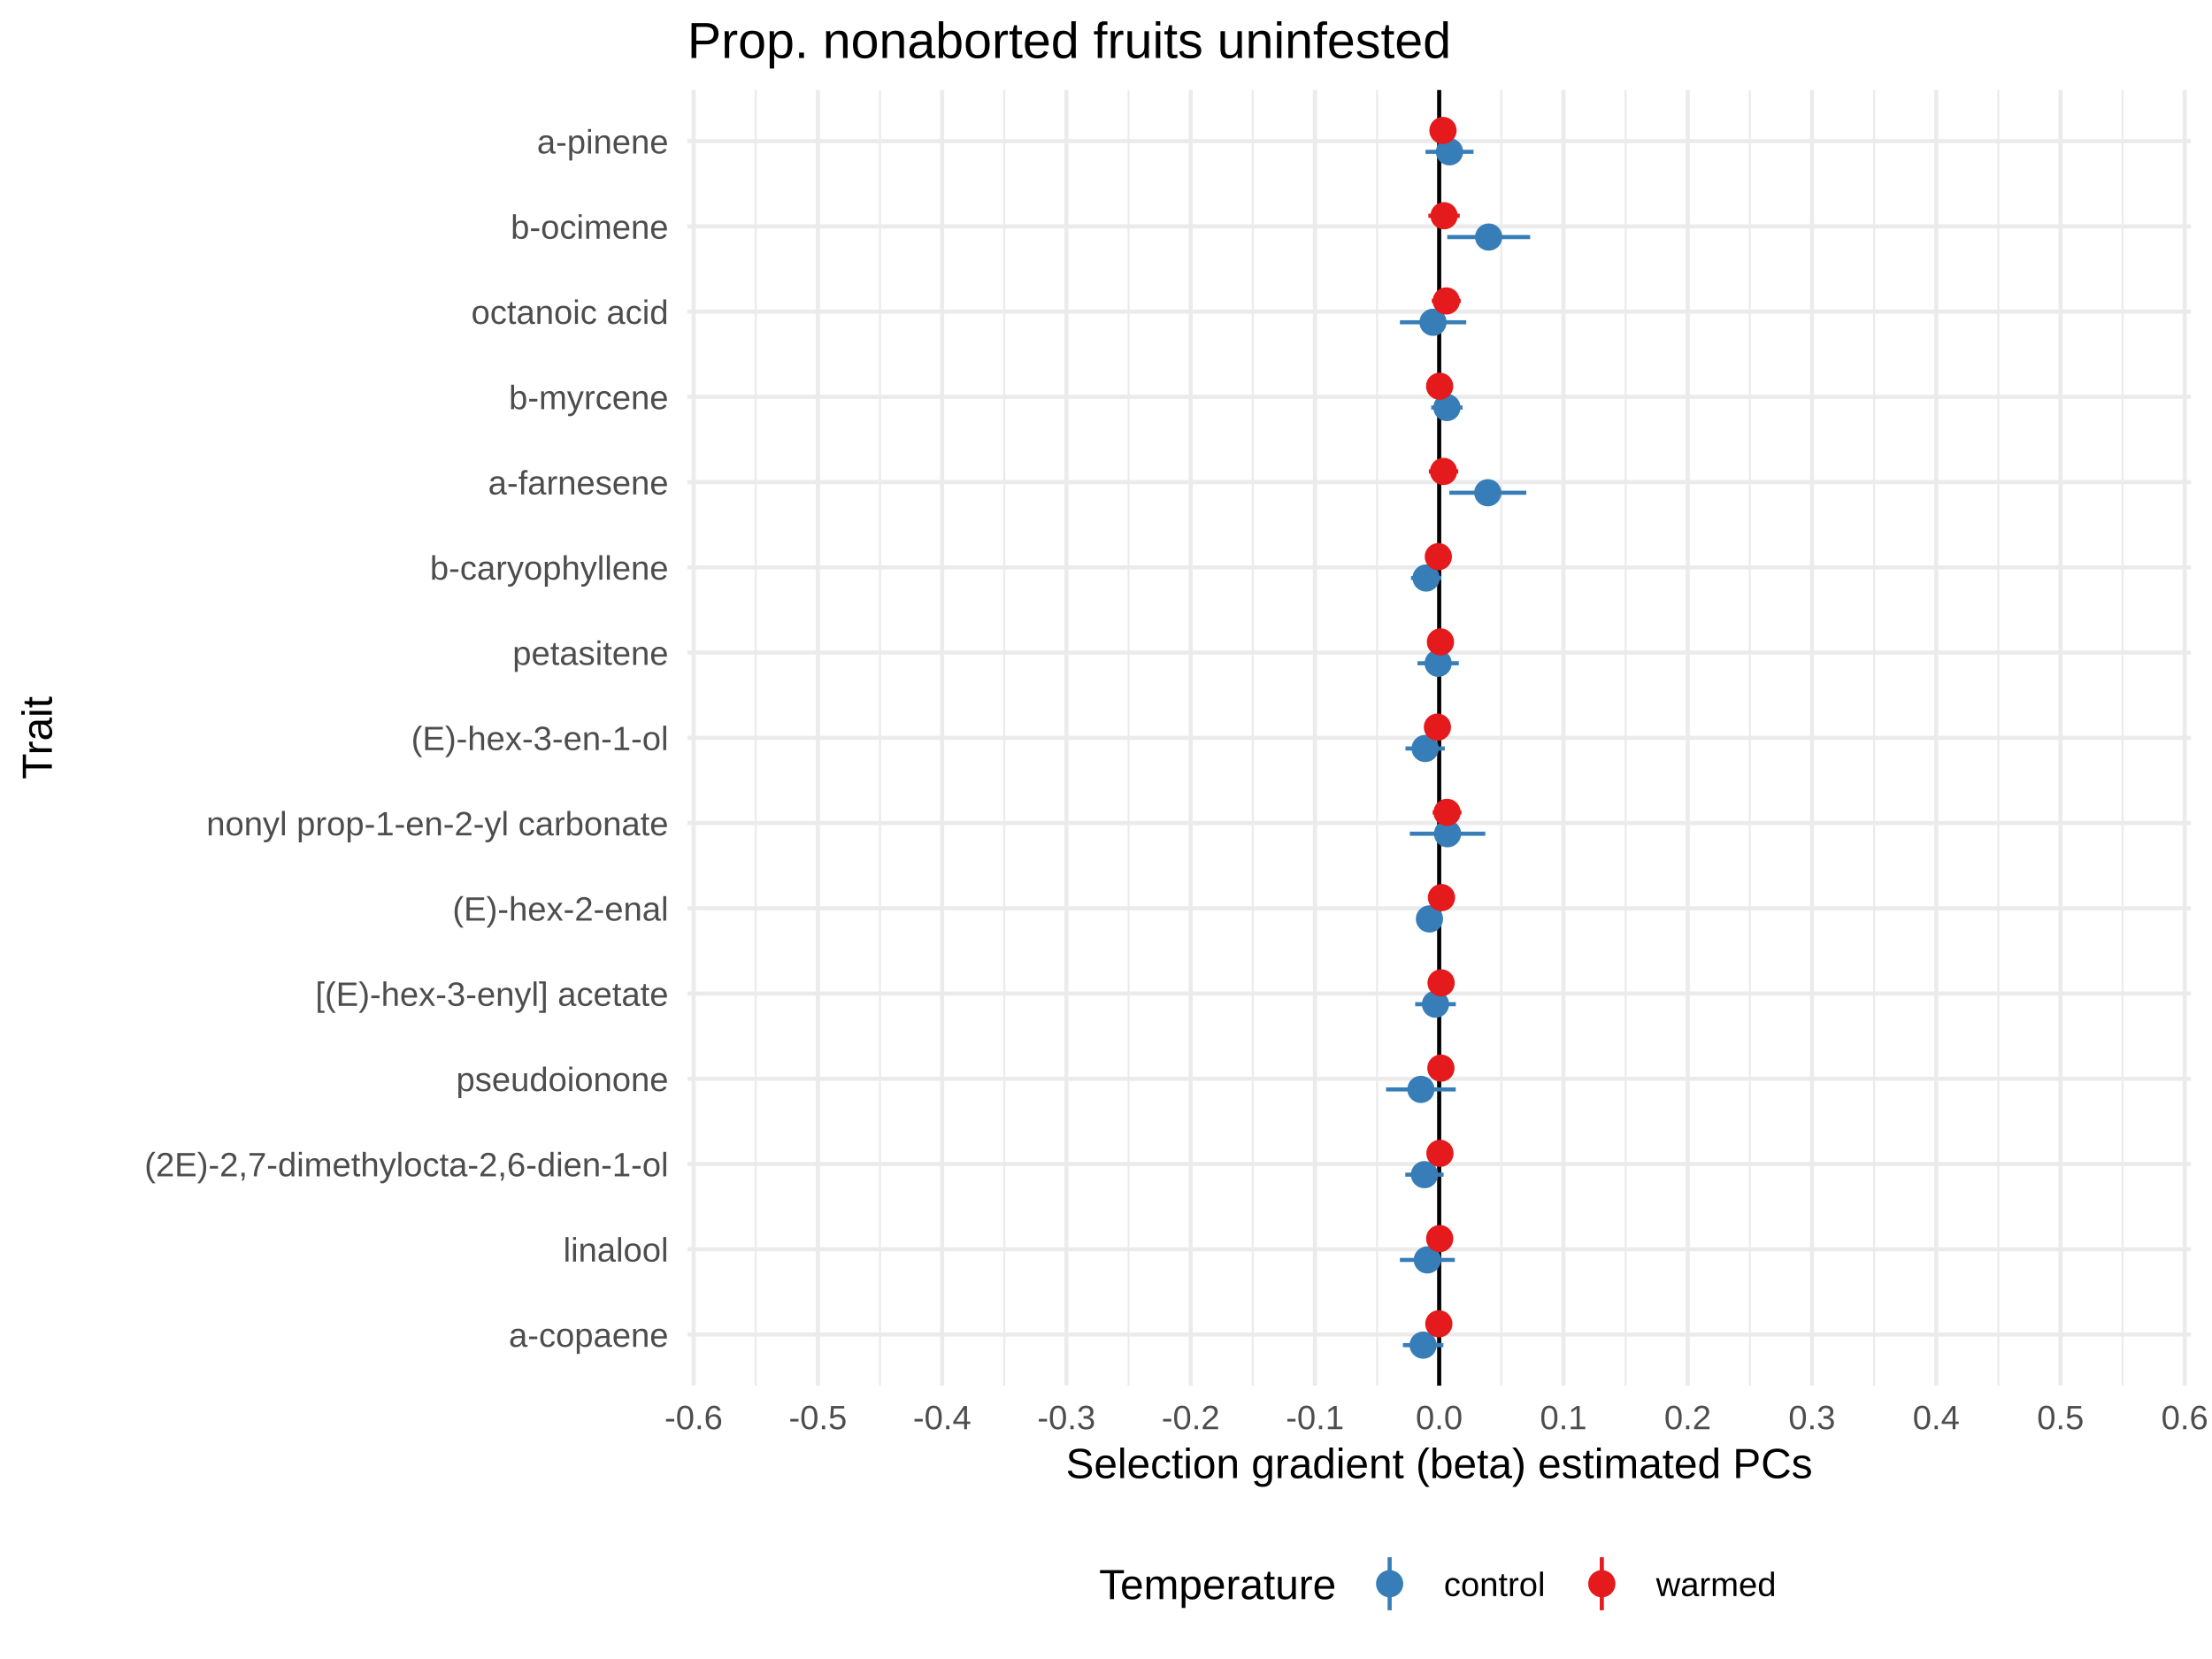
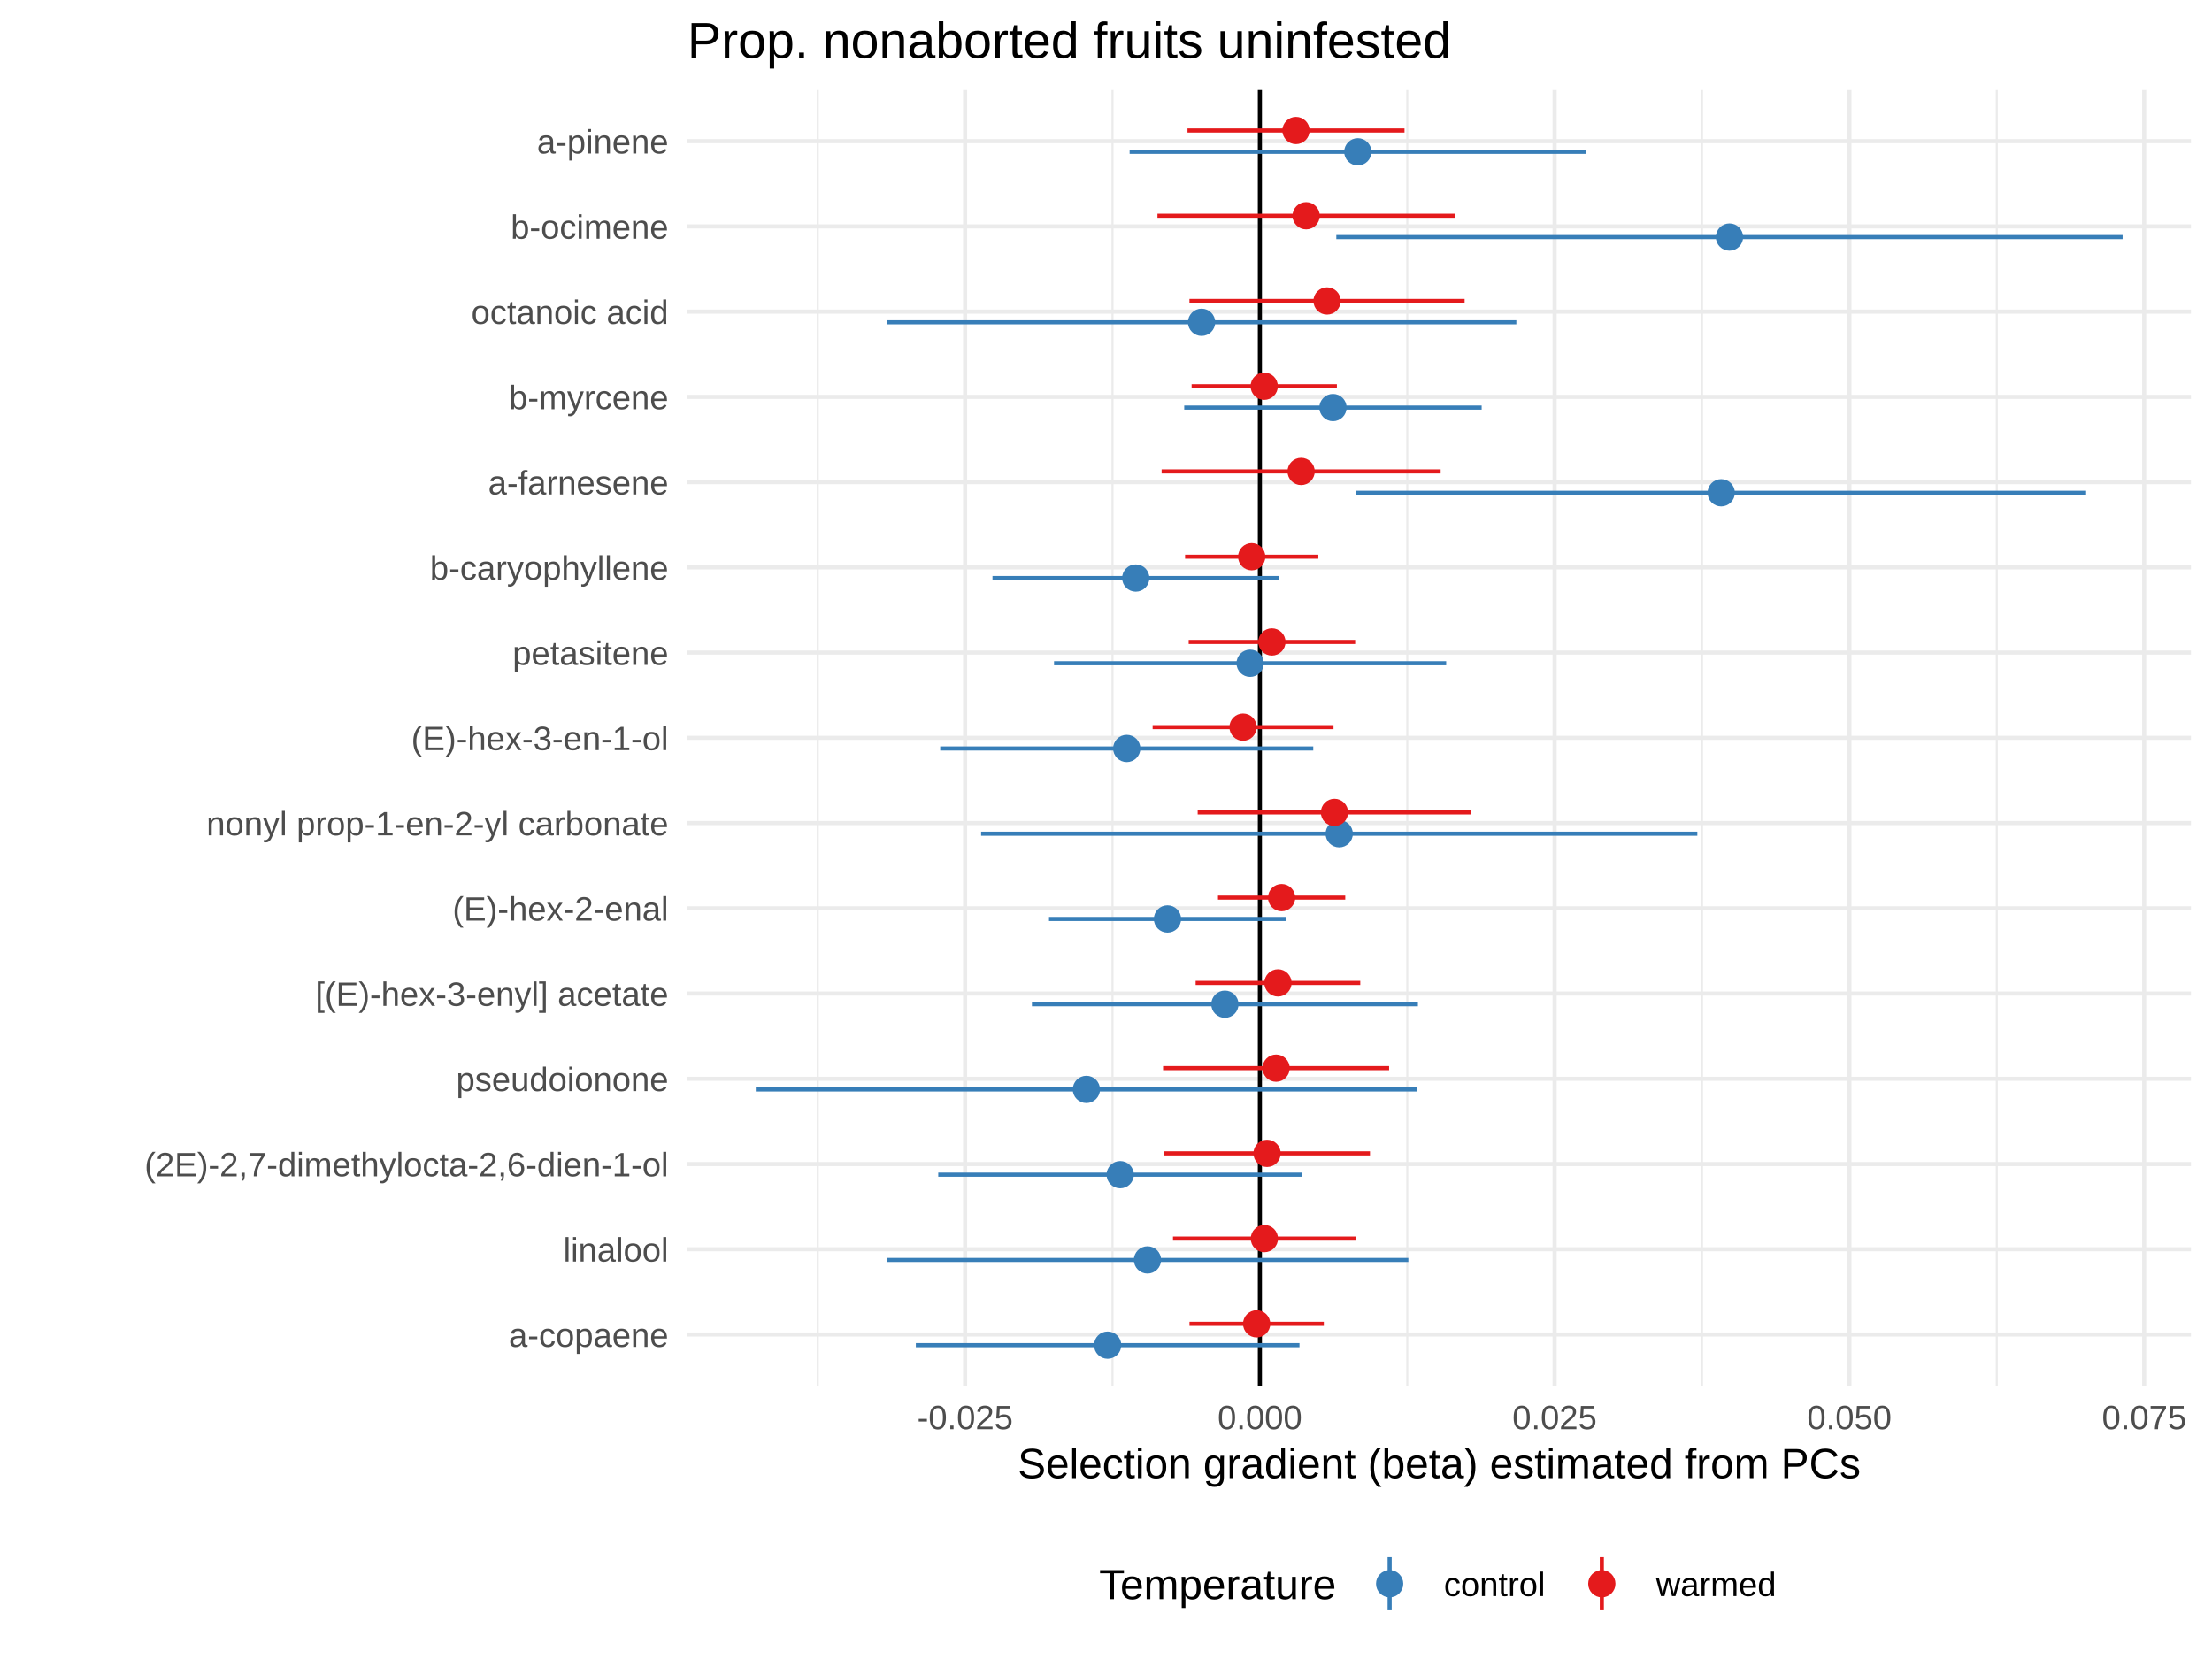
<svg xmlns="http://www.w3.org/2000/svg" class="svglite" width="576.00pt" height="432.00pt" viewBox="0 0 576.00 432.00">
  <defs>
    <style type="text/css">
    .svglite line, .svglite polyline, .svglite polygon, .svglite path, .svglite rect, .svglite circle {
      fill: none;
      stroke: #000000;
      stroke-linecap: round;
      stroke-linejoin: round;
      stroke-miterlimit: 10.00;
    }
    .svglite text {
      white-space: pre;
    }
  </style>
  </defs>
  <rect width="100%" height="100%" style="stroke: none; fill: #FFFFFF;" />
  <defs>
    <clipPath id="cpMC4wMHw1NzYuMDB8MC4wMHw0MzIuMDA=">
      <rect x="0.00" y="0.00" width="576.00" height="432.00" />
    </clipPath>
  </defs>
  <g clip-path="url(#cpMC4wMHw1NzYuMDB8MC4wMHw0MzIuMDA=)">
</g>
  <defs>
    <clipPath id="cpMTc5LjAwfDU3MC41MnwyMy40NHwzNjAuODI=">
      <rect x="179.00" y="23.44" width="391.52" height="337.38" />
    </clipPath>
  </defs>
  <g clip-path="url(#cpMTc5LjAwfDU3MC41MnwyMy40NHwzNjAuODI=)">
-     <polyline points="196.80,360.82 196.80,23.44 " style="stroke-width: 0.53; stroke: #EBEBEB; stroke-linecap: butt;" />
-     <polyline points="229.16,360.82 229.16,23.44 " style="stroke-width: 0.53; stroke: #EBEBEB; stroke-linecap: butt;" />
-     <polyline points="261.51,360.82 261.51,23.44 " style="stroke-width: 0.53; stroke: #EBEBEB; stroke-linecap: butt;" />
-     <polyline points="293.87,360.82 293.87,23.44 " style="stroke-width: 0.53; stroke: #EBEBEB; stroke-linecap: butt;" />
-     <polyline points="326.23,360.82 326.23,23.44 " style="stroke-width: 0.53; stroke: #EBEBEB; stroke-linecap: butt;" />
-     <polyline points="358.58,360.82 358.58,23.44 " style="stroke-width: 0.53; stroke: #EBEBEB; stroke-linecap: butt;" />
-     <polyline points="390.94,360.82 390.94,23.44 " style="stroke-width: 0.53; stroke: #EBEBEB; stroke-linecap: butt;" />
-     <polyline points="423.30,360.82 423.30,23.44 " style="stroke-width: 0.53; stroke: #EBEBEB; stroke-linecap: butt;" />
-     <polyline points="455.65,360.82 455.65,23.44 " style="stroke-width: 0.53; stroke: #EBEBEB; stroke-linecap: butt;" />
-     <polyline points="488.01,360.82 488.01,23.44 " style="stroke-width: 0.53; stroke: #EBEBEB; stroke-linecap: butt;" />
-     <polyline points="520.37,360.82 520.37,23.44 " style="stroke-width: 0.53; stroke: #EBEBEB; stroke-linecap: butt;" />
-     <polyline points="552.72,360.82 552.72,23.44 " style="stroke-width: 0.53; stroke: #EBEBEB; stroke-linecap: butt;" />
+     <polyline points="212.93,360.82 212.93,23.44 " style="stroke-width: 0.53; stroke: #EBEBEB; stroke-linecap: butt;" />
+     <polyline points="289.69,360.82 289.69,23.44 " style="stroke-width: 0.53; stroke: #EBEBEB; stroke-linecap: butt;" />
+     <polyline points="366.45,360.82 366.45,23.44 " style="stroke-width: 0.53; stroke: #EBEBEB; stroke-linecap: butt;" />
+     <polyline points="443.20,360.82 443.20,23.44 " style="stroke-width: 0.53; stroke: #EBEBEB; stroke-linecap: butt;" />
+     <polyline points="519.96,360.82 519.96,23.44 " style="stroke-width: 0.53; stroke: #EBEBEB; stroke-linecap: butt;" />
    <polyline points="179.00,347.50 570.52,347.50 " style="stroke-width: 1.07; stroke: #EBEBEB; stroke-linecap: butt;" />
    <polyline points="179.00,325.30 570.52,325.30 " style="stroke-width: 1.07; stroke: #EBEBEB; stroke-linecap: butt;" />
    <polyline points="179.00,303.11 570.52,303.11 " style="stroke-width: 1.07; stroke: #EBEBEB; stroke-linecap: butt;" />
    <polyline points="179.00,280.91 570.52,280.91 " style="stroke-width: 1.07; stroke: #EBEBEB; stroke-linecap: butt;" />
    <polyline points="179.00,258.71 570.52,258.71 " style="stroke-width: 1.07; stroke: #EBEBEB; stroke-linecap: butt;" />
    <polyline points="179.00,236.52 570.52,236.52 " style="stroke-width: 1.07; stroke: #EBEBEB; stroke-linecap: butt;" />
    <polyline points="179.00,214.32 570.52,214.32 " style="stroke-width: 1.07; stroke: #EBEBEB; stroke-linecap: butt;" />
    <polyline points="179.00,192.13 570.52,192.13 " style="stroke-width: 1.07; stroke: #EBEBEB; stroke-linecap: butt;" />
    <polyline points="179.00,169.93 570.52,169.93 " style="stroke-width: 1.07; stroke: #EBEBEB; stroke-linecap: butt;" />
    <polyline points="179.00,147.74 570.52,147.74 " style="stroke-width: 1.07; stroke: #EBEBEB; stroke-linecap: butt;" />
    <polyline points="179.00,125.54 570.52,125.54 " style="stroke-width: 1.07; stroke: #EBEBEB; stroke-linecap: butt;" />
    <polyline points="179.00,103.34 570.52,103.34 " style="stroke-width: 1.07; stroke: #EBEBEB; stroke-linecap: butt;" />
    <polyline points="179.00,81.15 570.52,81.15 " style="stroke-width: 1.07; stroke: #EBEBEB; stroke-linecap: butt;" />
    <polyline points="179.00,58.95 570.52,58.95 " style="stroke-width: 1.07; stroke: #EBEBEB; stroke-linecap: butt;" />
    <polyline points="179.00,36.76 570.52,36.76 " style="stroke-width: 1.07; stroke: #EBEBEB; stroke-linecap: butt;" />
-     <polyline points="180.62,360.82 180.62,23.44 " style="stroke-width: 1.07; stroke: #EBEBEB; stroke-linecap: butt;" />
-     <polyline points="212.98,360.82 212.98,23.44 " style="stroke-width: 1.07; stroke: #EBEBEB; stroke-linecap: butt;" />
-     <polyline points="245.33,360.82 245.33,23.44 " style="stroke-width: 1.07; stroke: #EBEBEB; stroke-linecap: butt;" />
-     <polyline points="277.69,360.82 277.69,23.44 " style="stroke-width: 1.07; stroke: #EBEBEB; stroke-linecap: butt;" />
-     <polyline points="310.05,360.82 310.05,23.44 " style="stroke-width: 1.07; stroke: #EBEBEB; stroke-linecap: butt;" />
-     <polyline points="342.41,360.82 342.41,23.44 " style="stroke-width: 1.07; stroke: #EBEBEB; stroke-linecap: butt;" />
-     <polyline points="374.76,360.82 374.76,23.44 " style="stroke-width: 1.07; stroke: #EBEBEB; stroke-linecap: butt;" />
-     <polyline points="407.12,360.82 407.12,23.44 " style="stroke-width: 1.07; stroke: #EBEBEB; stroke-linecap: butt;" />
-     <polyline points="439.48,360.82 439.48,23.44 " style="stroke-width: 1.07; stroke: #EBEBEB; stroke-linecap: butt;" />
-     <polyline points="471.83,360.82 471.83,23.44 " style="stroke-width: 1.07; stroke: #EBEBEB; stroke-linecap: butt;" />
-     <polyline points="504.19,360.82 504.19,23.44 " style="stroke-width: 1.07; stroke: #EBEBEB; stroke-linecap: butt;" />
-     <polyline points="536.55,360.82 536.55,23.44 " style="stroke-width: 1.07; stroke: #EBEBEB; stroke-linecap: butt;" />
-     <polyline points="568.90,360.82 568.90,23.44 " style="stroke-width: 1.07; stroke: #EBEBEB; stroke-linecap: butt;" />
-     <line x1="374.76" y1="360.82" x2="374.76" y2="23.44" style="stroke-width: 1.07; stroke-linecap: butt;" />
-     <line x1="377.41" y1="128.31" x2="397.44" y2="128.31" style="stroke-width: 1.07; stroke: #377EB8; stroke-linecap: butt;" />
-     <line x1="372.69" y1="106.12" x2="380.85" y2="106.12" style="stroke-width: 1.07; stroke: #377EB8; stroke-linecap: butt;" />
-     <line x1="376.86" y1="61.73" x2="398.44" y2="61.73" style="stroke-width: 1.07; stroke: #377EB8; stroke-linecap: butt;" />
-     <line x1="371.19" y1="39.53" x2="383.71" y2="39.53" style="stroke-width: 1.07; stroke: #377EB8; stroke-linecap: butt;" />
-     <line x1="368.98" y1="239.29" x2="375.48" y2="239.29" style="stroke-width: 1.07; stroke: #377EB8; stroke-linecap: butt;" />
-     <line x1="365.94" y1="305.88" x2="375.92" y2="305.88" style="stroke-width: 1.07; stroke: #377EB8; stroke-linecap: butt;" />
-     <line x1="365.99" y1="194.90" x2="376.23" y2="194.90" style="stroke-width: 1.07; stroke: #377EB8; stroke-linecap: butt;" />
-     <line x1="368.51" y1="261.49" x2="379.10" y2="261.49" style="stroke-width: 1.07; stroke: #377EB8; stroke-linecap: butt;" />
-     <line x1="360.93" y1="283.68" x2="379.07" y2="283.68" style="stroke-width: 1.07; stroke: #377EB8; stroke-linecap: butt;" />
-     <line x1="367.42" y1="150.51" x2="375.29" y2="150.51" style="stroke-width: 1.07; stroke: #377EB8; stroke-linecap: butt;" />
-     <line x1="367.11" y1="217.10" x2="386.77" y2="217.10" style="stroke-width: 1.07; stroke: #377EB8; stroke-linecap: butt;" />
-     <line x1="365.32" y1="350.27" x2="375.85" y2="350.27" style="stroke-width: 1.07; stroke: #377EB8; stroke-linecap: butt;" />
-     <line x1="364.52" y1="328.08" x2="378.84" y2="328.08" style="stroke-width: 1.07; stroke: #377EB8; stroke-linecap: butt;" />
-     <line x1="364.53" y1="83.92" x2="381.80" y2="83.92" style="stroke-width: 1.07; stroke: #377EB8; stroke-linecap: butt;" />
-     <line x1="369.11" y1="172.71" x2="379.87" y2="172.71" style="stroke-width: 1.07; stroke: #377EB8; stroke-linecap: butt;" />
-     <line x1="372.07" y1="122.76" x2="379.72" y2="122.76" style="stroke-width: 1.07; stroke: #E41A1C; stroke-linecap: butt;" />
-     <line x1="372.89" y1="100.57" x2="376.88" y2="100.57" style="stroke-width: 1.07; stroke: #E41A1C; stroke-linecap: butt;" />
-     <line x1="371.95" y1="56.18" x2="380.11" y2="56.18" style="stroke-width: 1.07; stroke: #E41A1C; stroke-linecap: butt;" />
-     <line x1="372.78" y1="33.98" x2="378.73" y2="33.98" style="stroke-width: 1.07; stroke: #E41A1C; stroke-linecap: butt;" />
-     <line x1="373.61" y1="233.74" x2="377.11" y2="233.74" style="stroke-width: 1.07; stroke: #E41A1C; stroke-linecap: butt;" />
-     <line x1="372.14" y1="300.33" x2="377.78" y2="300.33" style="stroke-width: 1.07; stroke: #E41A1C; stroke-linecap: butt;" />
-     <line x1="371.82" y1="189.35" x2="376.78" y2="189.35" style="stroke-width: 1.07; stroke: #E41A1C; stroke-linecap: butt;" />
-     <line x1="373.00" y1="255.94" x2="377.52" y2="255.94" style="stroke-width: 1.07; stroke: #E41A1C; stroke-linecap: butt;" />
-     <line x1="372.11" y1="278.14" x2="378.31" y2="278.14" style="stroke-width: 1.07; stroke: #E41A1C; stroke-linecap: butt;" />
-     <line x1="372.71" y1="144.96" x2="376.37" y2="144.96" style="stroke-width: 1.07; stroke: #E41A1C; stroke-linecap: butt;" />
-     <line x1="373.06" y1="211.55" x2="380.56" y2="211.55" style="stroke-width: 1.07; stroke: #E41A1C; stroke-linecap: butt;" />
-     <line x1="372.83" y1="344.72" x2="376.52" y2="344.72" style="stroke-width: 1.07; stroke: #E41A1C; stroke-linecap: butt;" />
-     <line x1="372.38" y1="322.53" x2="377.39" y2="322.53" style="stroke-width: 1.07; stroke: #E41A1C; stroke-linecap: butt;" />
-     <line x1="372.83" y1="78.37" x2="380.38" y2="78.37" style="stroke-width: 1.07; stroke: #E41A1C; stroke-linecap: butt;" />
-     <line x1="372.81" y1="167.16" x2="377.38" y2="167.16" style="stroke-width: 1.07; stroke: #E41A1C; stroke-linecap: butt;" />
-     <circle cx="387.42" cy="128.31" r="2.84" style="stroke-width: 1.42; stroke: #377EB8; fill: #377EB8;" />
-     <circle cx="376.77" cy="106.12" r="2.84" style="stroke-width: 1.42; stroke: #377EB8; fill: #377EB8;" />
-     <circle cx="387.65" cy="61.73" r="2.84" style="stroke-width: 1.42; stroke: #377EB8; fill: #377EB8;" />
-     <circle cx="377.45" cy="39.53" r="2.84" style="stroke-width: 1.42; stroke: #377EB8; fill: #377EB8;" />
-     <circle cx="372.23" cy="239.29" r="2.84" style="stroke-width: 1.42; stroke: #377EB8; fill: #377EB8;" />
-     <circle cx="370.93" cy="305.88" r="2.84" style="stroke-width: 1.42; stroke: #377EB8; fill: #377EB8;" />
-     <circle cx="371.11" cy="194.90" r="2.84" style="stroke-width: 1.42; stroke: #377EB8; fill: #377EB8;" />
-     <circle cx="373.80" cy="261.49" r="2.84" style="stroke-width: 1.42; stroke: #377EB8; fill: #377EB8;" />
-     <circle cx="370.00" cy="283.68" r="2.84" style="stroke-width: 1.42; stroke: #377EB8; fill: #377EB8;" />
-     <circle cx="371.36" cy="150.51" r="2.84" style="stroke-width: 1.42; stroke: #377EB8; fill: #377EB8;" />
-     <circle cx="376.94" cy="217.10" r="2.84" style="stroke-width: 1.42; stroke: #377EB8; fill: #377EB8;" />
-     <circle cx="370.58" cy="350.27" r="2.84" style="stroke-width: 1.42; stroke: #377EB8; fill: #377EB8;" />
-     <circle cx="371.68" cy="328.08" r="2.84" style="stroke-width: 1.42; stroke: #377EB8; fill: #377EB8;" />
-     <circle cx="373.16" cy="83.92" r="2.84" style="stroke-width: 1.42; stroke: #377EB8; fill: #377EB8;" />
-     <circle cx="374.49" cy="172.71" r="2.84" style="stroke-width: 1.42; stroke: #377EB8; fill: #377EB8;" />
-     <circle cx="375.89" cy="122.76" r="2.84" style="stroke-width: 1.42; stroke: #E41A1C; fill: #E41A1C;" />
-     <circle cx="374.88" cy="100.57" r="2.84" style="stroke-width: 1.42; stroke: #E41A1C; fill: #E41A1C;" />
-     <circle cx="376.03" cy="56.18" r="2.84" style="stroke-width: 1.42; stroke: #E41A1C; fill: #E41A1C;" />
-     <circle cx="375.75" cy="33.98" r="2.84" style="stroke-width: 1.42; stroke: #E41A1C; fill: #E41A1C;" />
-     <circle cx="375.36" cy="233.74" r="2.84" style="stroke-width: 1.42; stroke: #E41A1C; fill: #E41A1C;" />
-     <circle cx="374.96" cy="300.33" r="2.84" style="stroke-width: 1.42; stroke: #E41A1C; fill: #E41A1C;" />
-     <circle cx="374.30" cy="189.35" r="2.84" style="stroke-width: 1.42; stroke: #E41A1C; fill: #E41A1C;" />
-     <circle cx="375.26" cy="255.94" r="2.84" style="stroke-width: 1.42; stroke: #E41A1C; fill: #E41A1C;" />
-     <circle cx="375.21" cy="278.14" r="2.84" style="stroke-width: 1.42; stroke: #E41A1C; fill: #E41A1C;" />
-     <circle cx="374.54" cy="144.96" r="2.84" style="stroke-width: 1.42; stroke: #E41A1C; fill: #E41A1C;" />
-     <circle cx="376.81" cy="211.55" r="2.84" style="stroke-width: 1.42; stroke: #E41A1C; fill: #E41A1C;" />
-     <circle cx="374.67" cy="344.72" r="2.84" style="stroke-width: 1.42; stroke: #E41A1C; fill: #E41A1C;" />
-     <circle cx="374.89" cy="322.53" r="2.84" style="stroke-width: 1.42; stroke: #E41A1C; fill: #E41A1C;" />
-     <circle cx="376.61" cy="78.37" r="2.84" style="stroke-width: 1.42; stroke: #E41A1C; fill: #E41A1C;" />
-     <circle cx="375.09" cy="167.16" r="2.84" style="stroke-width: 1.42; stroke: #E41A1C; fill: #E41A1C;" />
+     <polyline points="251.31,360.82 251.31,23.44 " style="stroke-width: 1.07; stroke: #EBEBEB; stroke-linecap: butt;" />
+     <polyline points="328.07,360.82 328.07,23.44 " style="stroke-width: 1.07; stroke: #EBEBEB; stroke-linecap: butt;" />
+     <polyline points="404.82,360.82 404.82,23.44 " style="stroke-width: 1.07; stroke: #EBEBEB; stroke-linecap: butt;" />
+     <polyline points="481.58,360.82 481.58,23.44 " style="stroke-width: 1.07; stroke: #EBEBEB; stroke-linecap: butt;" />
+     <polyline points="558.34,360.82 558.34,23.44 " style="stroke-width: 1.07; stroke: #EBEBEB; stroke-linecap: butt;" />
+     <line x1="328.07" y1="360.82" x2="328.07" y2="23.44" style="stroke-width: 1.07; stroke-linecap: butt;" />
+     <line x1="353.17" y1="128.31" x2="543.22" y2="128.31" style="stroke-width: 1.07; stroke: #377EB8; stroke-linecap: butt;" />
+     <line x1="308.37" y1="106.12" x2="385.82" y2="106.12" style="stroke-width: 1.07; stroke: #377EB8; stroke-linecap: butt;" />
+     <line x1="347.97" y1="61.73" x2="552.72" y2="61.73" style="stroke-width: 1.07; stroke: #377EB8; stroke-linecap: butt;" />
+     <line x1="294.15" y1="39.53" x2="412.98" y2="39.53" style="stroke-width: 1.07; stroke: #377EB8; stroke-linecap: butt;" />
+     <line x1="273.16" y1="239.29" x2="334.87" y2="239.29" style="stroke-width: 1.07; stroke: #377EB8; stroke-linecap: butt;" />
+     <line x1="244.32" y1="305.88" x2="339.07" y2="305.88" style="stroke-width: 1.07; stroke: #377EB8; stroke-linecap: butt;" />
+     <line x1="244.83" y1="194.90" x2="341.97" y2="194.90" style="stroke-width: 1.07; stroke: #377EB8; stroke-linecap: butt;" />
+     <line x1="268.71" y1="261.49" x2="369.22" y2="261.49" style="stroke-width: 1.07; stroke: #377EB8; stroke-linecap: butt;" />
+     <line x1="196.80" y1="283.68" x2="368.98" y2="283.68" style="stroke-width: 1.07; stroke: #377EB8; stroke-linecap: butt;" />
+     <line x1="258.44" y1="150.51" x2="333.05" y2="150.51" style="stroke-width: 1.07; stroke: #377EB8; stroke-linecap: butt;" />
+     <line x1="255.48" y1="217.10" x2="441.98" y2="217.10" style="stroke-width: 1.07; stroke: #377EB8; stroke-linecap: butt;" />
+     <line x1="238.48" y1="350.27" x2="338.38" y2="350.27" style="stroke-width: 1.07; stroke: #377EB8; stroke-linecap: butt;" />
+     <line x1="230.87" y1="328.08" x2="366.73" y2="328.08" style="stroke-width: 1.07; stroke: #377EB8; stroke-linecap: butt;" />
+     <line x1="230.94" y1="83.92" x2="394.85" y2="83.92" style="stroke-width: 1.07; stroke: #377EB8; stroke-linecap: butt;" />
+     <line x1="274.47" y1="172.71" x2="376.58" y2="172.71" style="stroke-width: 1.07; stroke: #377EB8; stroke-linecap: butt;" />
+     <line x1="302.48" y1="122.76" x2="375.14" y2="122.76" style="stroke-width: 1.07; stroke: #E41A1C; stroke-linecap: butt;" />
+     <line x1="310.29" y1="100.57" x2="348.12" y2="100.57" style="stroke-width: 1.07; stroke: #E41A1C; stroke-linecap: butt;" />
+     <line x1="301.40" y1="56.18" x2="378.83" y2="56.18" style="stroke-width: 1.07; stroke: #E41A1C; stroke-linecap: butt;" />
+     <line x1="309.22" y1="33.98" x2="365.73" y2="33.98" style="stroke-width: 1.07; stroke: #E41A1C; stroke-linecap: butt;" />
+     <line x1="317.16" y1="233.74" x2="350.30" y2="233.74" style="stroke-width: 1.07; stroke: #E41A1C; stroke-linecap: butt;" />
+     <line x1="303.15" y1="300.33" x2="356.74" y2="300.33" style="stroke-width: 1.07; stroke: #E41A1C; stroke-linecap: butt;" />
+     <line x1="300.14" y1="189.35" x2="347.24" y2="189.35" style="stroke-width: 1.07; stroke: #E41A1C; stroke-linecap: butt;" />
+     <line x1="311.34" y1="255.94" x2="354.21" y2="255.94" style="stroke-width: 1.07; stroke: #E41A1C; stroke-linecap: butt;" />
+     <line x1="302.86" y1="278.14" x2="361.72" y2="278.14" style="stroke-width: 1.07; stroke: #E41A1C; stroke-linecap: butt;" />
+     <line x1="308.59" y1="144.96" x2="343.29" y2="144.96" style="stroke-width: 1.07; stroke: #E41A1C; stroke-linecap: butt;" />
+     <line x1="311.87" y1="211.55" x2="383.12" y2="211.55" style="stroke-width: 1.07; stroke: #E41A1C; stroke-linecap: butt;" />
+     <line x1="309.74" y1="344.72" x2="344.72" y2="344.72" style="stroke-width: 1.07; stroke: #E41A1C; stroke-linecap: butt;" />
+     <line x1="305.44" y1="322.53" x2="353.04" y2="322.53" style="stroke-width: 1.07; stroke: #E41A1C; stroke-linecap: butt;" />
+     <line x1="309.73" y1="78.37" x2="381.38" y2="78.37" style="stroke-width: 1.07; stroke: #E41A1C; stroke-linecap: butt;" />
+     <line x1="309.53" y1="167.16" x2="352.88" y2="167.16" style="stroke-width: 1.07; stroke: #E41A1C; stroke-linecap: butt;" />
+     <circle cx="448.20" cy="128.31" r="2.84" style="stroke-width: 1.42; stroke: #377EB8; fill: #377EB8;" />
+     <circle cx="347.10" cy="106.12" r="2.84" style="stroke-width: 1.42; stroke: #377EB8; fill: #377EB8;" />
+     <circle cx="450.35" cy="61.73" r="2.84" style="stroke-width: 1.42; stroke: #377EB8; fill: #377EB8;" />
+     <circle cx="353.57" cy="39.53" r="2.84" style="stroke-width: 1.42; stroke: #377EB8; fill: #377EB8;" />
+     <circle cx="304.01" cy="239.29" r="2.84" style="stroke-width: 1.42; stroke: #377EB8; fill: #377EB8;" />
+     <circle cx="291.70" cy="305.88" r="2.84" style="stroke-width: 1.42; stroke: #377EB8; fill: #377EB8;" />
+     <circle cx="293.40" cy="194.90" r="2.84" style="stroke-width: 1.42; stroke: #377EB8; fill: #377EB8;" />
+     <circle cx="318.96" cy="261.49" r="2.84" style="stroke-width: 1.42; stroke: #377EB8; fill: #377EB8;" />
+     <circle cx="282.89" cy="283.68" r="2.84" style="stroke-width: 1.42; stroke: #377EB8; fill: #377EB8;" />
+     <circle cx="295.75" cy="150.51" r="2.84" style="stroke-width: 1.42; stroke: #377EB8; fill: #377EB8;" />
+     <circle cx="348.73" cy="217.10" r="2.84" style="stroke-width: 1.42; stroke: #377EB8; fill: #377EB8;" />
+     <circle cx="288.43" cy="350.27" r="2.84" style="stroke-width: 1.42; stroke: #377EB8; fill: #377EB8;" />
+     <circle cx="298.80" cy="328.08" r="2.84" style="stroke-width: 1.42; stroke: #377EB8; fill: #377EB8;" />
+     <circle cx="312.89" cy="83.92" r="2.84" style="stroke-width: 1.42; stroke: #377EB8; fill: #377EB8;" />
+     <circle cx="325.53" cy="172.71" r="2.84" style="stroke-width: 1.42; stroke: #377EB8; fill: #377EB8;" />
+     <circle cx="338.81" cy="122.76" r="2.84" style="stroke-width: 1.42; stroke: #E41A1C; fill: #E41A1C;" />
+     <circle cx="329.20" cy="100.57" r="2.84" style="stroke-width: 1.42; stroke: #E41A1C; fill: #E41A1C;" />
+     <circle cx="340.11" cy="56.18" r="2.84" style="stroke-width: 1.42; stroke: #E41A1C; fill: #E41A1C;" />
+     <circle cx="337.47" cy="33.98" r="2.84" style="stroke-width: 1.42; stroke: #E41A1C; fill: #E41A1C;" />
+     <circle cx="333.73" cy="233.74" r="2.84" style="stroke-width: 1.42; stroke: #E41A1C; fill: #E41A1C;" />
+     <circle cx="329.94" cy="300.33" r="2.84" style="stroke-width: 1.42; stroke: #E41A1C; fill: #E41A1C;" />
+     <circle cx="323.69" cy="189.35" r="2.84" style="stroke-width: 1.42; stroke: #E41A1C; fill: #E41A1C;" />
+     <circle cx="332.78" cy="255.94" r="2.84" style="stroke-width: 1.42; stroke: #E41A1C; fill: #E41A1C;" />
+     <circle cx="332.29" cy="278.14" r="2.84" style="stroke-width: 1.42; stroke: #E41A1C; fill: #E41A1C;" />
+     <circle cx="325.94" cy="144.96" r="2.84" style="stroke-width: 1.42; stroke: #E41A1C; fill: #E41A1C;" />
+     <circle cx="347.49" cy="211.55" r="2.84" style="stroke-width: 1.42; stroke: #E41A1C; fill: #E41A1C;" />
+     <circle cx="327.23" cy="344.72" r="2.84" style="stroke-width: 1.42; stroke: #E41A1C; fill: #E41A1C;" />
+     <circle cx="329.24" cy="322.53" r="2.84" style="stroke-width: 1.42; stroke: #E41A1C; fill: #E41A1C;" />
+     <circle cx="345.56" cy="78.37" r="2.84" style="stroke-width: 1.42; stroke: #E41A1C; fill: #E41A1C;" />
+     <circle cx="331.20" cy="167.16" r="2.84" style="stroke-width: 1.42; stroke: #E41A1C; fill: #E41A1C;" />
  </g>
  <g clip-path="url(#cpMC4wMHw1NzYuMDB8MC4wMHw0MzIuMDA=)">
    <text x="174.07" y="350.71" text-anchor="end" style="font-size: 8.80px;fill: #4D4D4D; font-family: &quot;Arial&quot;;">a-copaene</text>
    <text x="174.07" y="328.51" text-anchor="end" style="font-size: 8.80px;fill: #4D4D4D; font-family: &quot;Arial&quot;;">linalool</text>
    <text x="174.07" y="306.31" text-anchor="end" style="font-size: 8.80px;fill: #4D4D4D; font-family: &quot;Arial&quot;;">(2E)-2,7-dimethylocta-2,6-dien-1-ol</text>
    <text x="174.07" y="284.12" text-anchor="end" style="font-size: 8.80px;fill: #4D4D4D; font-family: &quot;Arial&quot;;">pseudoionone</text>
    <text x="174.07" y="261.92" text-anchor="end" style="font-size: 8.80px;fill: #4D4D4D; font-family: &quot;Arial&quot;;">[(E)-hex-3-enyl] acetate</text>
    <text x="174.07" y="239.73" text-anchor="end" style="font-size: 8.80px;fill: #4D4D4D; font-family: &quot;Arial&quot;;">(E)-hex-2-enal</text>
    <text x="174.07" y="217.53" text-anchor="end" style="font-size: 8.80px;fill: #4D4D4D; font-family: &quot;Arial&quot;;">nonyl prop-1-en-2-yl carbonate</text>
    <text x="174.07" y="195.33" text-anchor="end" style="font-size: 8.80px;fill: #4D4D4D; font-family: &quot;Arial&quot;;">(E)-hex-3-en-1-ol</text>
    <text x="174.07" y="173.14" text-anchor="end" style="font-size: 8.80px;fill: #4D4D4D; font-family: &quot;Arial&quot;;">petasitene</text>
    <text x="174.07" y="150.94" text-anchor="end" style="font-size: 8.80px;fill: #4D4D4D; font-family: &quot;Arial&quot;;">b-caryophyllene</text>
    <text x="174.07" y="128.75" text-anchor="end" style="font-size: 8.80px;fill: #4D4D4D; font-family: &quot;Arial&quot;;">a-farnesene</text>
    <text x="174.07" y="106.55" text-anchor="end" style="font-size: 8.80px;fill: #4D4D4D; font-family: &quot;Arial&quot;;">b-myrcene</text>
    <text x="174.07" y="84.35" text-anchor="end" style="font-size: 8.80px;fill: #4D4D4D; font-family: &quot;Arial&quot;;">octanoic acid</text>
    <text x="174.07" y="62.16" text-anchor="end" style="font-size: 8.80px;fill: #4D4D4D; font-family: &quot;Arial&quot;;">b-ocimene</text>
    <text x="174.07" y="39.96" text-anchor="end" style="font-size: 8.80px;fill: #4D4D4D; font-family: &quot;Arial&quot;;">a-pinene</text>
-     <text x="180.62" y="372.16" text-anchor="middle" style="font-size: 8.80px;fill: #4D4D4D; font-family: &quot;Arial&quot;;">-0.6</text>
-     <text x="212.98" y="372.16" text-anchor="middle" style="font-size: 8.80px;fill: #4D4D4D; font-family: &quot;Arial&quot;;">-0.5</text>
-     <text x="245.33" y="372.16" text-anchor="middle" style="font-size: 8.80px;fill: #4D4D4D; font-family: &quot;Arial&quot;;">-0.4</text>
-     <text x="277.69" y="372.16" text-anchor="middle" style="font-size: 8.80px;fill: #4D4D4D; font-family: &quot;Arial&quot;;">-0.3</text>
-     <text x="310.05" y="372.16" text-anchor="middle" style="font-size: 8.80px;fill: #4D4D4D; font-family: &quot;Arial&quot;;">-0.2</text>
-     <text x="342.41" y="372.16" text-anchor="middle" style="font-size: 8.80px;fill: #4D4D4D; font-family: &quot;Arial&quot;;">-0.1</text>
-     <text x="374.76" y="372.16" text-anchor="middle" style="font-size: 8.80px;fill: #4D4D4D; font-family: &quot;Arial&quot;;">0.0</text>
-     <text x="407.12" y="372.16" text-anchor="middle" style="font-size: 8.80px;fill: #4D4D4D; font-family: &quot;Arial&quot;;">0.1</text>
-     <text x="439.48" y="372.16" text-anchor="middle" style="font-size: 8.80px;fill: #4D4D4D; font-family: &quot;Arial&quot;;">0.2</text>
-     <text x="471.83" y="372.16" text-anchor="middle" style="font-size: 8.80px;fill: #4D4D4D; font-family: &quot;Arial&quot;;">0.3</text>
-     <text x="504.19" y="372.16" text-anchor="middle" style="font-size: 8.80px;fill: #4D4D4D; font-family: &quot;Arial&quot;;">0.4</text>
-     <text x="536.55" y="372.16" text-anchor="middle" style="font-size: 8.80px;fill: #4D4D4D; font-family: &quot;Arial&quot;;">0.5</text>
-     <text x="568.90" y="372.16" text-anchor="middle" style="font-size: 8.80px;fill: #4D4D4D; font-family: &quot;Arial&quot;;">0.6</text>
-     <text x="374.76" y="384.90" text-anchor="middle" style="font-size: 11.00px; font-family: &quot;Arial&quot;;">Selection gradient (beta) estimated PCs</text>
-     <text transform="translate(13.50,192.13) rotate(-90)" text-anchor="middle" style="font-size: 11.00px; font-family: &quot;Arial&quot;;">Trait</text>
+     <text x="251.31" y="372.16" text-anchor="middle" style="font-size: 8.80px;fill: #4D4D4D; font-family: &quot;Arial&quot;;">-0.025</text>
+     <text x="328.07" y="372.16" text-anchor="middle" style="font-size: 8.80px;fill: #4D4D4D; font-family: &quot;Arial&quot;;">0.000</text>
+     <text x="404.82" y="372.16" text-anchor="middle" style="font-size: 8.80px;fill: #4D4D4D; font-family: &quot;Arial&quot;;">0.025</text>
+     <text x="481.58" y="372.16" text-anchor="middle" style="font-size: 8.80px;fill: #4D4D4D; font-family: &quot;Arial&quot;;">0.050</text>
+     <text x="558.34" y="372.16" text-anchor="middle" style="font-size: 8.80px;fill: #4D4D4D; font-family: &quot;Arial&quot;;">0.075</text>
+     <text x="374.76" y="384.90" text-anchor="middle" style="font-size: 11.00px; font-family: &quot;Arial&quot;;">Selection gradient (beta) estimated from PCs</text>
    <text x="286.20" y="416.41" style="font-size: 11.00px; font-family: &quot;Arial&quot;;">Temperature</text>
    <line x1="361.86" y1="419.31" x2="361.86" y2="405.49" style="stroke-width: 1.07; stroke: #377EB8; stroke-linecap: butt;" />
    <circle cx="361.86" cy="412.40" r="2.84" style="stroke-width: 1.42; stroke: #377EB8; fill: #377EB8;" />
    <line x1="417.11" y1="419.31" x2="417.11" y2="405.49" style="stroke-width: 1.07; stroke: #E41A1C; stroke-linecap: butt;" />
    <circle cx="417.11" cy="412.40" r="2.84" style="stroke-width: 1.42; stroke: #E41A1C; fill: #E41A1C;" />
    <text x="375.98" y="415.61" style="font-size: 8.80px; font-family: &quot;Arial&quot;;">control</text>
    <text x="431.23" y="415.61" style="font-size: 8.80px; font-family: &quot;Arial&quot;;">warmed</text>
    <text x="179.00" y="15.10" style="font-size: 13.20px; font-family: &quot;Arial&quot;;">Prop. nonaborted fruits uninfested</text>
  </g>
</svg>
